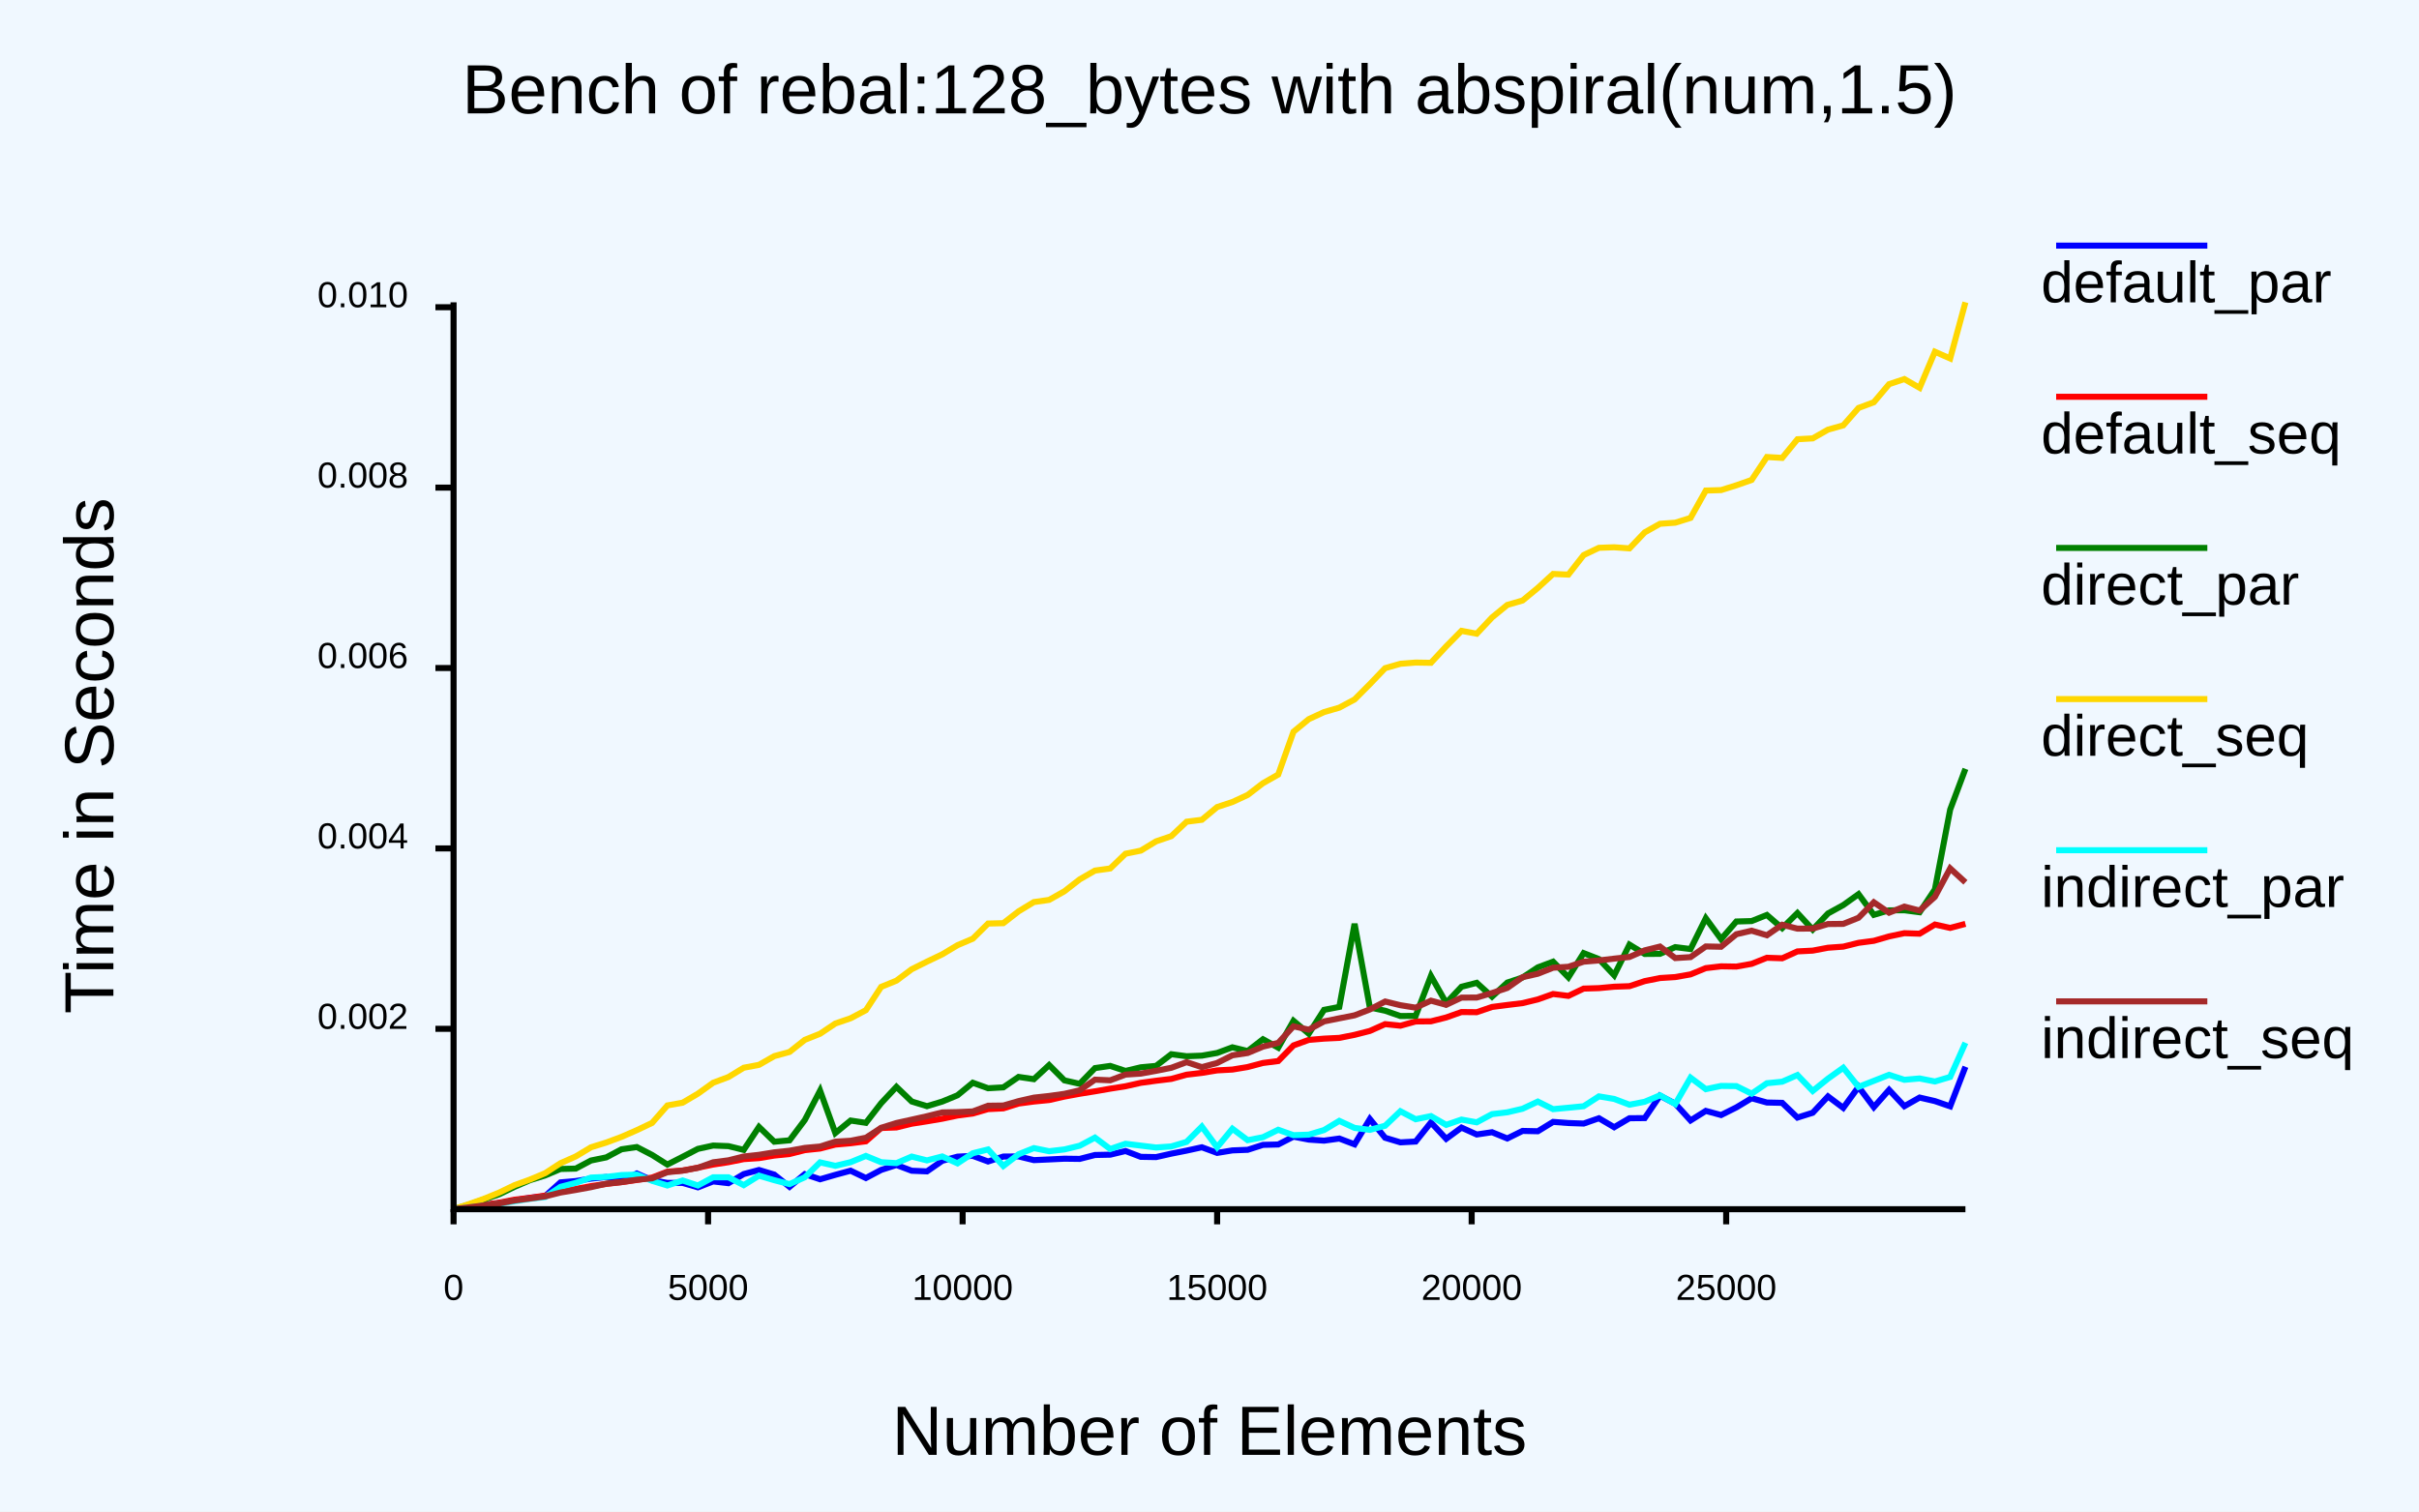
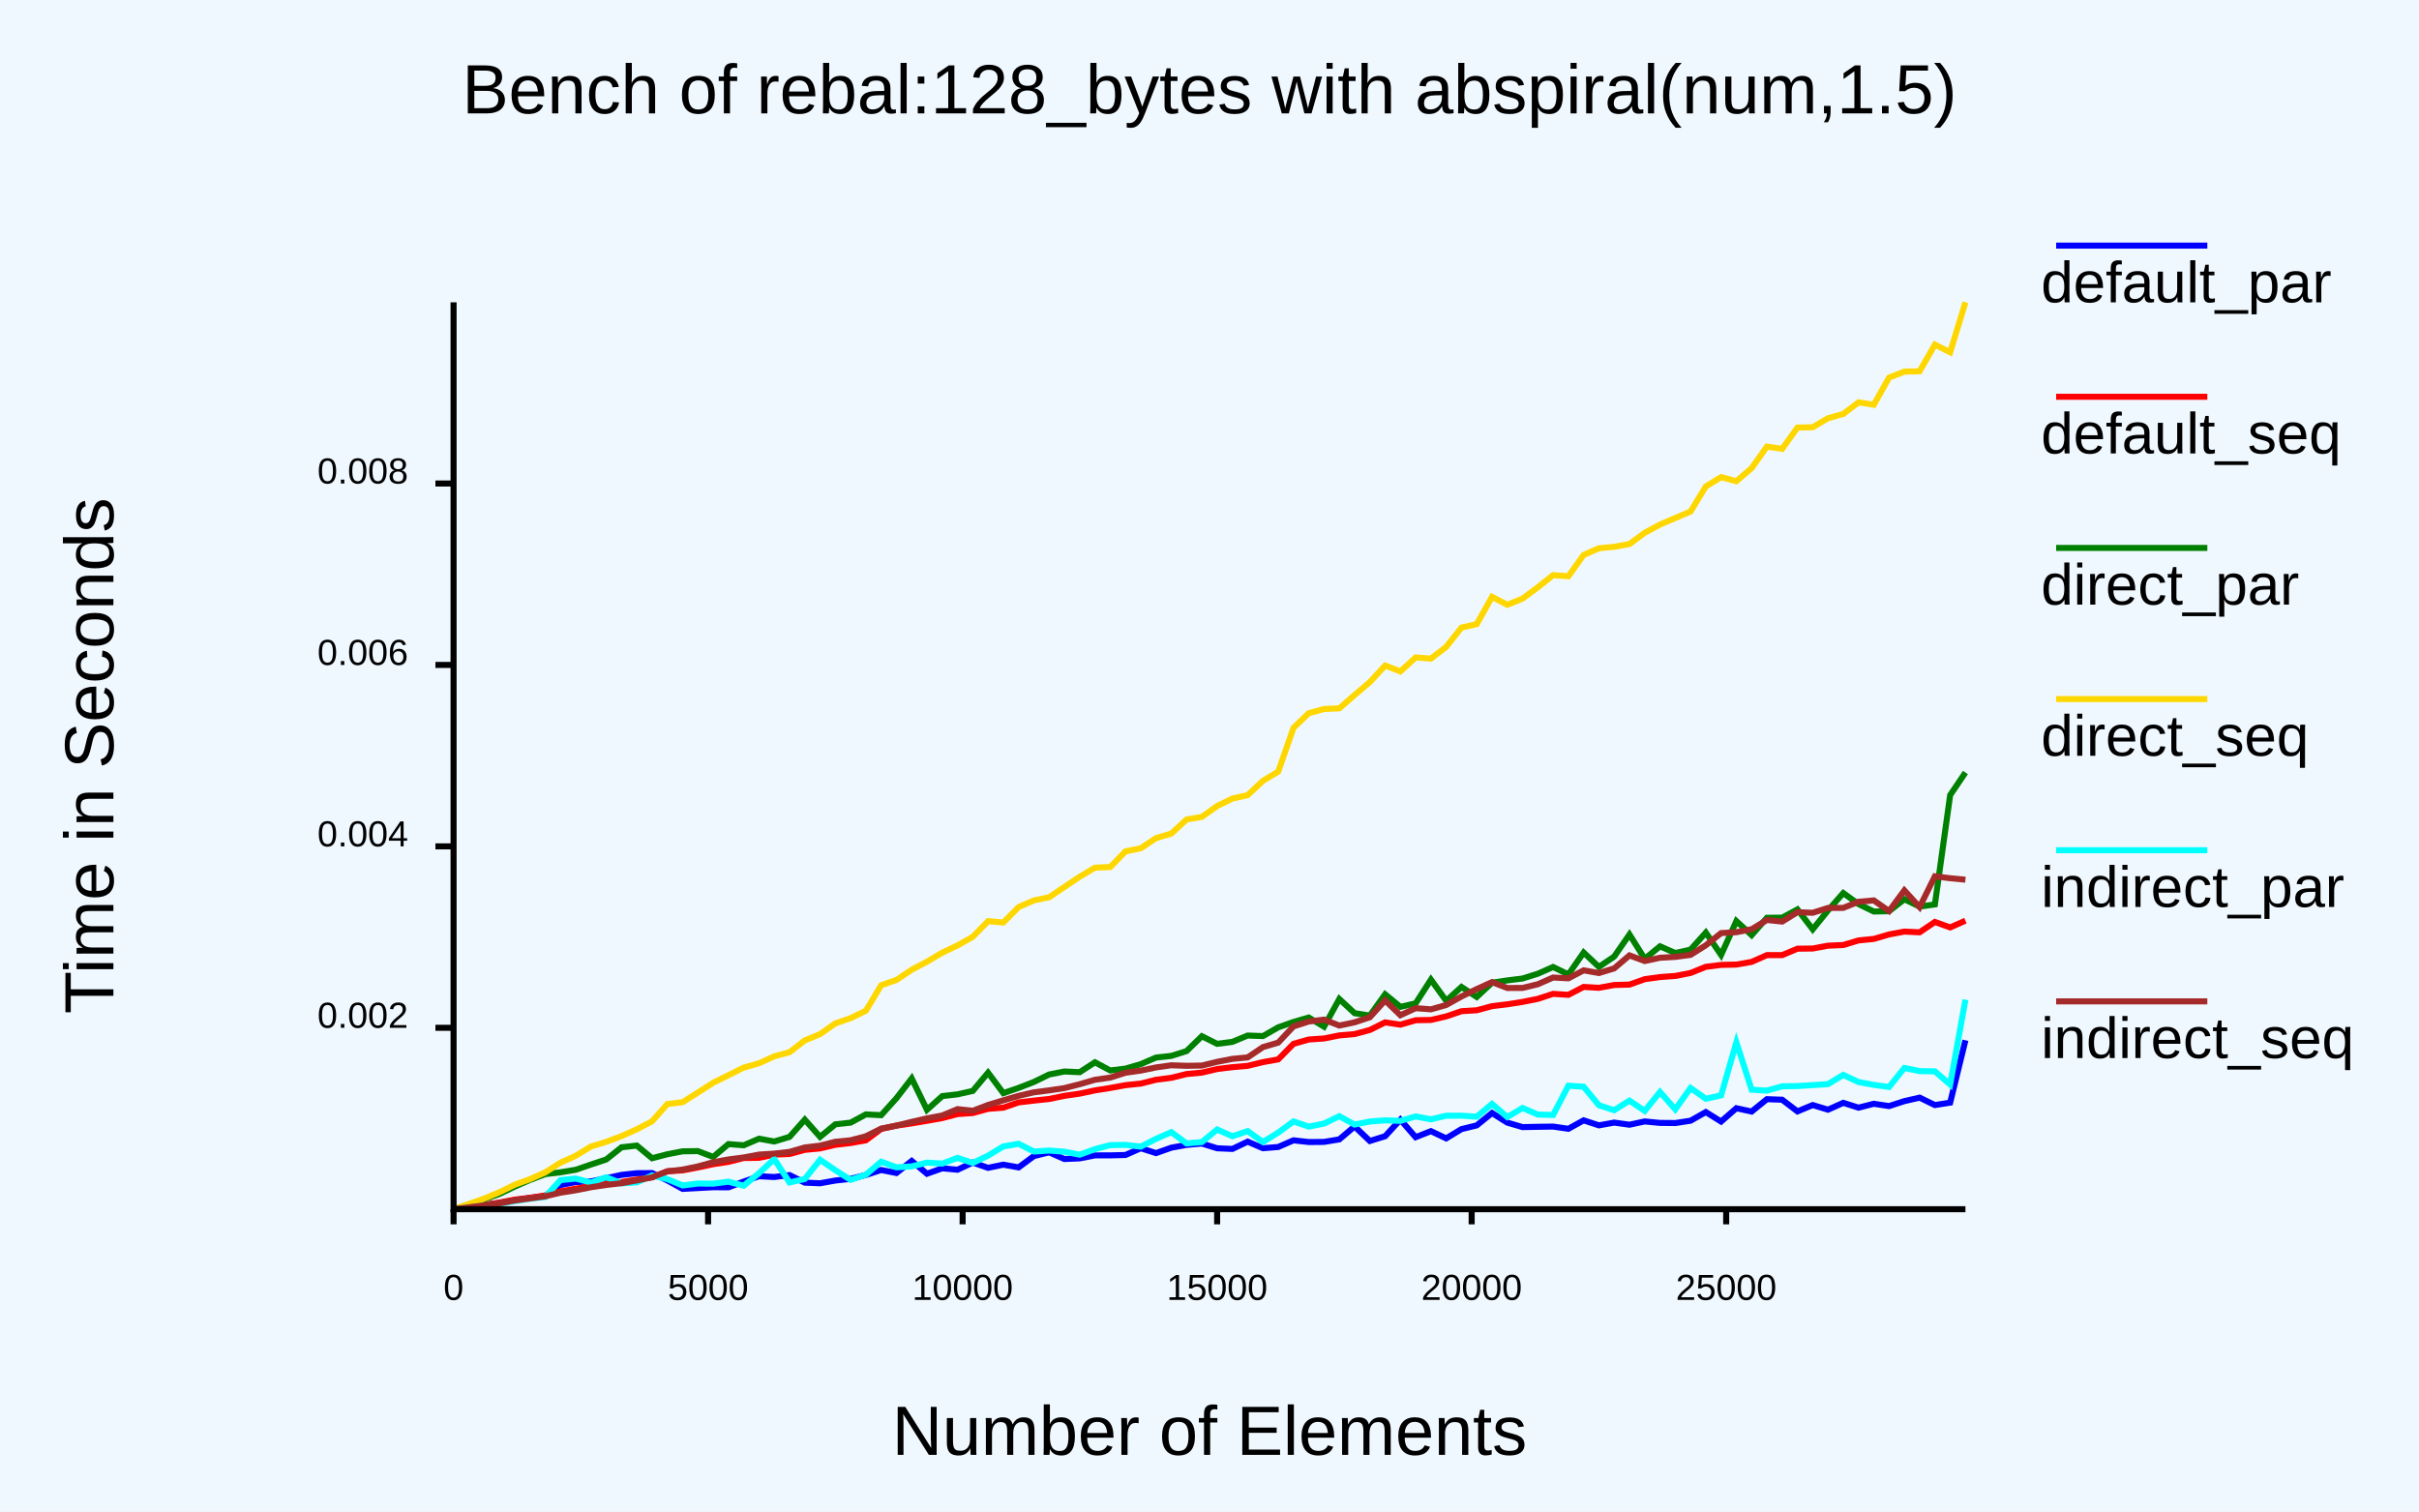
<svg xmlns="http://www.w3.org/2000/svg" class="poloto" width="800" height="500" viewBox="0 0 800 500">
  <style>.poloto {
                    font-family: "Arial";
                    stroke-width:2;
                    }
                    .poloto_text{fill: var(--poloto_fg_color,black);  }
                    .poloto_axis_lines{stroke: var(--poloto_fg_color,black);stoke-width:3;fill:none}
                    .poloto_background{fill: var(--poloto_bg_color,aliceblue); }
                    .poloto0stroke{stroke:  var(--poloto_color0,blue); }
                    .poloto1stroke{stroke:  var(--poloto_color1,red); }
                    .poloto2stroke{stroke:  var(--poloto_color2,green); }
                    .poloto3stroke{stroke:  var(--poloto_color3,gold); }
                    .poloto4stroke{stroke:  var(--poloto_color4,aqua); }
                    .poloto5stroke{stroke:  var(--poloto_color5,brown); }
                    .poloto6stroke{stroke:  var(--poloto_color6,lime); }
                    .poloto7stroke{stroke:  var(--poloto_color7,chocolate); }
                    .poloto0fill{fill:var(--poloto_color0,blue);}
                    .poloto1fill{fill:var(--poloto_color1,red);}
                    .poloto2fill{fill:var(--poloto_color2,green);}
                    .poloto3fill{fill:var(--poloto_color3,gold);}
                    .poloto4fill{fill:var(--poloto_color4,aqua);}
                    .poloto5fill{fill:var(--poloto_color5,brown);}
                    .poloto6fill{fill:var(--poloto_color6,lime);}
                    .poloto7fill{fill:var(--poloto_color7,chocolate);}</style>
  <rect class="poloto_background" fill="white" x="0" y="0" width="800" height="500" />
  <line class="poloto_axis_lines" stroke="black" x1="150" x2="150" y1="400" y2="405" />
  <text class="poloto_text" alignment-baseline="start" text-anchor="middle" x="150" y="430">0</text>
  <line class="poloto_axis_lines" stroke="black" x1="234.175" x2="234.175" y1="400" y2="405" />
  <text class="poloto_text" alignment-baseline="start" text-anchor="middle" x="234.175" y="430">5000</text>
  <line class="poloto_axis_lines" stroke="black" x1="318.35" x2="318.35" y1="400" y2="405" />
  <text class="poloto_text" alignment-baseline="start" text-anchor="middle" x="318.35" y="430">10000</text>
  <line class="poloto_axis_lines" stroke="black" x1="402.525" x2="402.525" y1="400" y2="405" />
  <text class="poloto_text" alignment-baseline="start" text-anchor="middle" x="402.525" y="430">15000</text>
  <line class="poloto_axis_lines" stroke="black" x1="486.7" x2="486.7" y1="400" y2="405" />
  <text class="poloto_text" alignment-baseline="start" text-anchor="middle" x="486.7" y="430">20000</text>
  <line class="poloto_axis_lines" stroke="black" x1="570.875" x2="570.875" y1="400" y2="405" />
  <text class="poloto_text" alignment-baseline="start" text-anchor="middle" x="570.875" y="430">25000</text>
-   <line class="poloto_axis_lines" stroke="black" x1="150" x2="144" y1="340.329" y2="340.329" />
-   <text class="poloto_text" alignment-baseline="middle" text-anchor="end" x="135" y="340.329">0.002</text>
-   <line class="poloto_axis_lines" stroke="black" x1="150" x2="144" y1="280.653" y2="280.653" />
-   <text class="poloto_text" alignment-baseline="middle" text-anchor="end" x="135" y="280.653">0.004</text>
-   <line class="poloto_axis_lines" stroke="black" x1="150" x2="144" y1="220.977" y2="220.977" />
-   <text class="poloto_text" alignment-baseline="middle" text-anchor="end" x="135" y="220.977">0.006</text>
-   <line class="poloto_axis_lines" stroke="black" x1="150" x2="144" y1="161.301" y2="161.301" />
-   <text class="poloto_text" alignment-baseline="middle" text-anchor="end" x="135" y="161.301">0.008</text>
-   <line class="poloto_axis_lines" stroke="black" x1="150" x2="144" y1="101.626" y2="101.626" />
-   <text class="poloto_text" alignment-baseline="middle" text-anchor="end" x="135" y="101.626">0.010</text>
+   <line class="poloto_axis_lines" stroke="black" x1="150" x2="144" y1="339.989" y2="339.989" />
+   <text class="poloto_text" alignment-baseline="middle" text-anchor="end" x="135" y="339.989">0.002</text>
+   <line class="poloto_axis_lines" stroke="black" x1="150" x2="144" y1="279.972" y2="279.972" />
+   <text class="poloto_text" alignment-baseline="middle" text-anchor="end" x="135" y="279.972">0.004</text>
+   <line class="poloto_axis_lines" stroke="black" x1="150" x2="144" y1="219.956" y2="219.956" />
+   <text class="poloto_text" alignment-baseline="middle" text-anchor="end" x="135" y="219.956">0.006</text>
+   <line class="poloto_axis_lines" stroke="black" x1="150" x2="144" y1="159.94" y2="159.94" />
+   <text class="poloto_text" alignment-baseline="middle" text-anchor="end" x="135" y="159.94">0.008</text>
  <text class="poloto_text" alignment-baseline="middle" text-anchor="start" font-size="large" x="675" y="100">default_par</text>
  <line class="poloto0stroke" stroke="black" x1="680" x2="730" y1="81.25" y2="81.25" />
-   <polyline class="poloto0stroke" fill="none" stroke="black" points="650,352.878 644.949,365.966 639.899,364.23 634.848,363.064 629.798,365.922 624.747,360.517 619.697,366.24 614.646,359.521 609.596,366.48 604.545,362.687 599.495,368.091 594.444,369.686 589.394,364.814 584.343,364.705 579.293,363.29 574.242,366.323 569.192,368.85 564.141,367.478 559.091,370.636 554.04,365.098 548.99,362.447 543.939,369.859 538.889,369.908 533.838,372.88 528.788,369.915 523.737,371.667 518.687,371.489 513.636,371.119 508.586,374.21 503.535,374.1 498.485,376.595 493.434,374.532 488.384,375.282 483.333,373.005 478.283,376.711 473.232,371.304 468.182,377.616 463.131,377.884 458.081,376.365 453.03,370.163 447.98,378.537 442.929,376.622 437.879,377.319 432.828,376.973 427.778,375.998 422.727,378.588 417.677,378.718 412.626,380.35 407.576,380.545 402.525,381.37 397.475,379.51 392.424,380.621 387.374,381.619 382.323,382.756 377.273,382.674 372.222,380.746 367.172,381.961 362.121,382.065 357.071,383.357 352.02,383.29 346.97,383.536 341.919,383.762 336.869,382.536 331.818,382.58 326.768,384.213 321.717,382.349 316.667,382.613 311.616,383.984 306.566,387.484 301.515,387.274 296.465,385.37 291.414,387.001 286.364,389.682 281.313,387.262 276.263,388.629 271.212,390.098 266.162,388.4 261.111,392.591 256.061,388.55 251.01,387.025 245.96,388.374 240.909,391.385 235.859,390.803 230.808,392.76 225.758,391.3 220.707,391.296 215.657,390.42 210.606,388.187 205.556,390.631 200.505,389.347 195.455,389.876 190.404,390.682 185.354,391.128 180.303,395.66 175.253,396.253 170.202,397.057 165.152,397.965 160.101,398.634 155.051,399.378 150,400 " />
+   <polyline class="poloto0stroke" fill="none" stroke="black" points="650,344.118 644.949,364.746 639.899,365.551 634.848,363.092 629.798,364.249 624.747,365.889 619.697,365.12 614.646,366.412 609.596,364.813 604.545,367.077 599.495,365.546 594.444,367.645 589.394,363.781 584.343,363.605 579.293,367.693 574.242,366.589 569.192,371 564.141,367.867 559.091,370.723 554.04,371.496 548.99,371.451 543.939,370.964 538.889,372.048 533.838,371.351 528.788,372.261 523.737,370.606 518.687,373.395 513.636,372.664 508.586,372.74 503.535,372.84 498.485,371.357 493.434,368.176 488.384,372.273 483.333,373.503 478.283,376.567 473.232,374.178 468.182,376.178 463.131,370.381 458.081,375.857 453.03,377.428 447.98,372.618 442.929,376.903 437.879,377.736 432.828,377.778 427.778,377.211 422.727,379.416 417.677,379.823 412.626,377.652 407.576,380.056 402.525,379.839 397.475,378.271 392.424,378.723 387.374,379.648 382.323,381.438 377.273,379.834 372.222,382.065 367.172,382.189 362.121,382.198 357.071,383.18 352.02,383.395 346.97,381.186 341.919,382.43 336.869,386.165 331.818,385.264 326.768,386.311 321.717,384.562 316.667,386.937 311.616,386.469 306.566,388.262 301.515,384.03 296.465,388.02 291.414,387.024 286.364,388.67 281.313,389.961 276.263,390.511 271.212,391.421 266.162,391.214 261.111,388.706 256.061,389.345 251.01,389.083 245.96,390.862 240.909,392.753 235.859,392.73 230.808,393.004 225.758,393.273 220.707,390.479 215.657,388.051 210.606,388.085 205.556,388.635 200.505,389.753 195.455,390.795 190.404,391.035 185.354,392.014 180.303,395.613 175.253,396.265 170.202,396.999 165.152,397.936 160.101,398.621 155.051,399.38 150,399.999 " />
  <text class="poloto_text" alignment-baseline="middle" text-anchor="start" font-size="large" x="675" y="150">default_seq</text>
  <line class="poloto1stroke" stroke="black" x1="680" x2="730" y1="131.25" y2="131.25" />
-   <polyline class="poloto1stroke" fill="none" stroke="black" points="650,305.608 644.949,306.949 639.899,305.83 634.848,308.863 629.798,308.694 624.747,309.762 619.697,311.219 614.646,311.884 609.596,313.143 604.545,313.506 599.495,314.459 594.444,314.718 589.394,316.993 584.343,316.824 579.293,318.831 574.242,319.737 569.192,319.657 564.141,320.251 559.091,322.318 554.04,323.208 548.99,323.529 543.939,324.542 538.889,326.221 533.838,326.398 528.788,326.866 523.737,327.021 518.687,329.434 513.636,328.805 508.586,330.603 503.535,331.833 498.485,332.442 493.434,333.097 488.384,334.825 483.333,334.775 478.283,336.568 473.232,337.848 468.182,337.897 463.131,339.3 458.081,338.776 453.03,341.03 447.98,342.321 442.929,343.322 437.879,343.57 432.828,343.996 427.778,345.817 422.727,350.984 417.677,351.628 412.626,352.964 407.576,353.802 402.525,354.079 397.475,354.906 392.424,355.499 387.374,356.896 382.323,357.504 377.273,358.194 372.222,359.329 367.172,360.125 362.121,361 357.071,361.81 352.02,362.742 346.97,363.888 341.919,364.377 336.869,365.047 331.818,366.639 326.768,366.886 321.717,368.349 316.667,369.002 311.616,370.069 306.566,370.926 301.515,371.712 296.465,372.949 291.414,373.135 286.364,377.534 281.313,378.178 276.263,378.622 271.212,379.928 266.162,380.46 261.111,381.739 256.061,382.255 251.01,383.097 245.96,383.43 240.909,384.445 235.859,385.22 230.808,386.27 225.758,387.204 220.707,387.59 215.657,389.532 210.606,390.33 205.556,391.038 200.505,391.634 195.455,392.366 190.404,393.298 185.354,394.158 180.303,395.488 175.253,396.232 170.202,396.844 165.152,397.829 160.101,398.561 155.051,399.306 150,400 " />
+   <polyline class="poloto1stroke" fill="none" stroke="black" points="650,304.553 644.949,306.789 639.899,304.984 634.848,308.395 629.798,308.162 624.747,309.11 619.697,310.587 614.646,311.087 609.596,312.606 604.545,312.825 599.495,313.763 594.444,313.821 589.394,315.942 584.343,315.948 579.293,318.187 574.242,319.073 569.192,319.183 564.141,319.821 559.091,321.853 554.04,322.838 548.99,323.204 543.939,323.906 538.889,325.695 533.838,325.831 528.788,326.763 523.737,326.468 518.687,329.087 513.636,328.757 508.586,330.409 503.535,331.422 498.485,332.215 493.434,332.828 488.384,334.189 483.333,334.501 478.283,336.215 473.232,337.394 468.182,337.49 463.131,338.95 458.081,338.2 453.03,340.708 447.98,342.065 442.929,342.508 437.879,343.521 432.828,343.863 427.778,345.287 422.727,350.438 417.677,351.343 412.626,352.573 407.576,353.014 402.525,353.629 397.475,354.813 392.424,355.286 387.374,356.534 382.323,357.175 377.273,358.444 372.222,358.964 367.172,359.889 362.121,360.692 357.071,361.766 352.02,362.497 346.97,363.538 341.919,364.072 336.869,364.667 331.818,366.41 326.768,366.794 321.717,368.183 316.667,368.529 311.616,369.851 306.566,370.75 301.515,371.604 296.465,372.342 291.414,373.443 286.364,377.195 281.313,378.11 276.263,378.692 271.212,379.886 266.162,380.358 261.111,381.729 256.061,381.94 251.01,382.999 245.96,383.073 240.909,384.335 235.859,385.1 230.808,386.191 225.758,387.149 220.707,387.458 215.657,389.452 210.606,390.199 205.556,391.013 200.505,391.565 195.455,392.342 190.404,393.218 185.354,394.097 180.303,395.439 175.253,396.221 170.202,396.836 165.152,397.8 160.101,398.565 155.051,399.312 150,400 " />
  <text class="poloto_text" alignment-baseline="middle" text-anchor="start" font-size="large" x="675" y="200">direct_par</text>
  <line class="poloto2stroke" stroke="black" x1="680" x2="730" y1="181.25" y2="181.25" />
-   <polyline class="poloto2stroke" fill="none" stroke="black" points="650,254.335 644.949,267.809 639.899,294.197 634.848,301.765 629.798,301.115 624.747,301.132 619.697,302.623 614.646,295.783 609.596,299.395 604.545,302.168 599.495,307.483 594.444,302.031 589.394,307.021 584.343,302.667 579.293,304.682 574.242,304.824 569.192,310.654 564.141,303.751 559.091,313.935 554.04,313.301 548.99,315.518 543.939,315.56 538.889,312.481 533.838,322.62 528.788,317.258 523.737,315.282 518.687,323.303 513.636,318.117 508.586,320 503.535,323.345 498.485,325.03 493.434,329.691 488.384,325.113 483.333,326.413 478.283,331.761 473.232,322.835 468.182,336.044 463.131,336.095 458.081,334.344 453.03,333.262 447.98,305.593 442.929,333.077 437.879,334.056 432.828,341.938 427.778,337.684 422.727,346.561 417.677,343.774 412.626,347.68 407.576,346.444 402.525,348.31 397.475,349.203 392.424,349.392 387.374,348.728 382.323,352.591 377.273,353.056 372.222,354.259 367.172,352.594 362.121,353.317 357.071,358.518 352.02,357.38 346.97,352.317 341.919,356.981 336.869,356.238 331.818,359.696 326.768,359.984 321.717,358.168 316.667,362.311 311.616,364.392 306.566,365.918 301.515,364.366 296.465,359.521 291.414,364.917 286.364,371.43 281.313,370.669 276.263,374.803 271.212,360.774 266.162,370.492 261.111,377.213 256.061,377.667 251.01,372.78 245.96,380.375 240.909,379.132 235.859,378.937 230.808,380.043 225.758,382.659 220.707,385.229 215.657,382.048 210.606,379.435 205.556,380.176 200.505,382.854 195.455,383.887 190.404,386.564 185.354,386.689 180.303,388.824 175.253,390.4 170.202,392.577 165.152,395.028 160.101,396.739 155.051,398.507 150,399.998 " />
+   <polyline class="poloto2stroke" fill="none" stroke="black" points="650,255.538 644.949,263.007 639.899,299.183 634.848,299.901 629.798,297.465 624.747,301.423 619.697,301.526 614.646,299.063 609.596,295.42 604.545,301.17 599.495,307.408 594.444,300.833 589.394,303.555 584.343,303.597 579.293,309.337 574.242,304.692 569.192,315.886 564.141,308.495 559.091,314.138 554.04,315.248 548.99,313.04 543.939,317.166 538.889,309.126 533.838,316.424 528.788,319.844 523.737,315.096 518.687,322.338 513.636,319.875 508.586,322.102 503.535,323.686 498.485,324.312 493.434,325.075 488.384,329.787 483.333,326.486 478.283,331.055 473.232,324.051 468.182,331.901 463.131,333.058 458.081,328.907 453.03,335.951 447.98,335.151 442.929,330.463 437.879,339.624 432.828,336.592 427.778,338.056 422.727,339.838 417.677,342.729 412.626,342.548 407.576,344.631 402.525,345.299 397.475,342.771 392.424,347.685 387.374,349.283 382.323,349.833 377.273,352.011 372.222,353.484 367.172,354.105 362.121,351.4 357.071,354.674 352.02,354.44 346.97,355.436 341.919,357.904 336.869,359.868 331.818,361.604 326.768,354.835 321.717,360.867 316.667,362.003 311.616,362.584 306.566,367.112 301.515,356.736 296.465,363.276 291.414,368.893 286.364,368.632 281.313,371.363 276.263,371.914 271.212,376.064 266.162,370.373 261.111,376.072 256.061,377.596 251.01,376.68 245.96,378.851 240.909,378.458 235.859,382.706 230.808,380.779 225.758,380.846 220.707,381.82 215.657,383.137 210.606,378.951 205.556,379.514 200.505,383.542 195.455,385.218 190.404,386.955 185.354,387.791 180.303,388.387 175.253,390.332 170.202,392.527 165.152,394.96 160.101,396.7 155.051,398.468 150,399.997 " />
  <text class="poloto_text" alignment-baseline="middle" text-anchor="start" font-size="large" x="675" y="250">direct_seq</text>
  <line class="poloto3stroke" stroke="black" x1="680" x2="730" y1="231.25" y2="231.25" />
-   <polyline class="poloto3stroke" fill="none" stroke="black" points="650,100 644.949,118.577 639.899,116.357 634.848,128.29 629.798,125.394 624.747,127.08 619.697,133.067 614.646,134.948 609.596,140.706 604.545,142.125 599.495,145.014 594.444,145.3 589.394,151.468 584.343,151.176 579.293,158.761 574.242,160.531 569.192,162.12 564.141,162.272 559.091,171.322 554.04,172.904 548.99,173.262 543.939,176.103 538.889,181.399 533.838,181.035 528.788,181.214 523.737,183.616 518.687,190.072 513.636,189.856 508.586,194.479 503.535,198.643 498.485,200.107 493.434,204.25 488.384,209.626 483.333,208.682 478.283,213.8 473.232,219.251 468.182,219.173 463.131,219.571 458.081,221.028 453.03,226.306 447.98,231.377 442.929,234.087 437.879,235.554 432.828,237.893 427.778,242.047 422.727,256.212 417.677,259.081 412.626,262.965 407.576,265.3 402.525,266.966 397.475,271.181 392.424,271.818 387.374,276.595 382.323,278.315 377.273,281.384 372.222,282.406 367.172,287.277 362.121,287.982 357.071,290.89 352.02,294.823 346.97,297.674 341.919,298.398 336.869,301.459 331.818,305.38 326.768,305.503 321.717,310.516 316.667,312.665 311.616,315.679 306.566,318.098 301.515,320.618 296.465,324.39 291.414,326.453 286.364,334.16 281.313,336.831 276.263,338.568 271.212,341.957 266.162,343.973 261.111,347.976 256.061,349.363 251.01,352.249 245.96,353.197 240.909,356.269 235.859,358.163 230.808,361.782 225.758,364.758 220.707,365.674 215.657,371.45 210.606,373.851 205.556,376.059 200.505,377.941 195.455,379.512 190.404,382.548 185.354,384.776 180.303,388.073 175.253,390.197 170.202,392.022 165.152,394.457 160.101,396.535 155.051,398.32 150,399.996 " />
+   <polyline class="poloto3stroke" fill="none" stroke="black" points="650,100 644.949,116.535 639.899,113.993 634.848,122.816 629.798,122.938 624.747,124.916 619.697,133.879 614.646,133.09 609.596,136.935 604.545,138.347 599.495,141.337 594.444,141.448 589.394,148.472 584.343,147.738 579.293,154.848 574.242,159.181 569.192,157.829 564.141,160.907 559.091,169.223 554.04,171.356 548.99,173.511 543.939,176.242 538.889,179.962 533.838,180.88 528.788,181.36 523.737,183.559 518.687,190.632 513.636,190.248 508.586,194.274 503.535,198 498.485,200.065 493.434,197.429 488.384,206.451 483.333,207.603 478.283,213.983 473.232,217.856 468.182,217.477 463.131,222.101 458.081,220.17 453.03,225.62 447.98,229.912 442.929,234.317 437.879,234.531 432.828,235.923 427.778,240.766 422.727,255.254 417.677,258.285 412.626,263.026 407.576,264.156 402.525,266.623 397.475,270.221 392.424,271.077 387.374,275.736 382.323,277.242 377.273,280.606 372.222,281.622 367.172,286.812 362.121,287.01 357.071,290.025 352.02,293.395 346.97,296.8 341.919,297.848 336.869,300.051 331.818,305.165 326.768,304.716 321.717,309.885 316.667,312.744 311.616,315.139 306.566,318.122 301.515,320.776 296.465,324.163 291.414,325.916 286.364,334.338 281.313,336.789 276.263,338.529 271.212,342.081 266.162,344.159 261.111,348.068 256.061,349.421 251.01,351.724 245.96,353.148 240.909,355.663 235.859,358.168 230.808,361.402 225.758,364.587 220.707,365.21 215.657,370.906 210.606,373.559 205.556,375.811 200.505,377.714 195.455,379.253 190.404,382.325 185.354,384.606 180.303,387.82 175.253,390.058 170.202,391.915 165.152,394.385 160.101,396.499 155.051,398.292 150,399.989 " />
  <text class="poloto_text" alignment-baseline="middle" text-anchor="start" font-size="large" x="675" y="300">indirect_par</text>
  <line class="poloto4stroke" stroke="black" x1="680" x2="730" y1="281.25" y2="281.25" />
-   <polyline class="poloto4stroke" fill="none" stroke="black" points="650,344.949 644.949,356.249 639.899,357.749 634.848,356.747 629.798,357.19 624.747,355.548 619.697,357.541 614.646,359.536 609.596,353.197 604.545,356.812 599.495,360.879 594.444,355.617 589.394,357.819 584.343,358.327 579.293,361.781 574.242,359.274 569.192,359.216 564.141,360.287 559.091,356.489 554.04,365.206 548.99,362.321 543.939,364.457 538.889,365.427 533.838,363.52 528.788,362.672 523.737,365.933 518.687,366.428 513.636,366.903 508.586,364.398 503.535,366.762 498.485,367.942 493.434,368.548 488.384,371.258 483.333,370.349 478.283,372.1 473.232,369.199 468.182,370.237 463.131,367.593 458.081,372.394 453.03,373.75 447.98,373.106 442.929,370.78 437.879,373.819 432.828,375.331 427.778,375.507 422.727,373.723 417.677,376.18 412.626,377.162 407.576,373.376 402.525,379.514 397.475,372.67 392.424,377.724 387.374,379.23 382.323,379.584 377.273,378.959 372.222,378.348 367.172,380.083 362.121,376.315 357.071,379.002 352.02,380.224 346.97,380.818 341.919,379.789 336.869,381.812 331.818,385.704 326.768,380.234 321.717,381.487 316.667,384.83 311.616,382.544 306.566,383.851 301.515,382.584 296.465,384.757 291.414,384.45 286.364,382.372 281.313,384.436 276.263,385.644 271.212,384.507 266.162,389.432 261.111,391.7 256.061,390.4 251.01,388.905 245.96,392.042 240.909,389.436 235.859,389.432 230.808,392.154 225.758,390.496 220.707,392.154 215.657,390.599 210.606,388.553 205.556,388.7 200.505,389.306 195.455,389.53 190.404,391.294 185.354,392.608 180.303,395.967 175.253,396.556 170.202,397.341 165.152,398.181 160.101,398.822 155.051,399.444 150,399.999 " />
+   <polyline class="poloto4stroke" fill="none" stroke="black" points="650,330.685 644.949,358.76 639.899,354.389 634.848,354.317 629.798,353.281 624.747,359.567 619.697,358.862 614.646,357.938 609.596,355.569 604.545,358.621 599.495,358.949 594.444,359.269 589.394,359.343 584.343,360.772 579.293,360.468 574.242,344.799 569.192,362.337 564.141,363.46 559.091,359.904 554.04,366.958 548.99,361.222 543.939,367.469 538.889,364.078 533.838,367.245 528.788,365.613 523.737,359.485 518.687,359.139 513.636,368.82 508.586,368.687 503.535,366.512 498.485,369.504 493.434,365.184 488.384,369.388 483.333,369.054 478.283,369.07 473.232,370.266 468.182,369.305 463.131,370.775 458.081,370.598 453.03,370.99 447.98,371.994 442.929,369.233 437.879,371.672 432.828,372.68 427.778,370.955 422.727,374.655 417.677,377.767 412.626,374.162 407.576,375.865 402.525,373.628 397.475,377.787 392.424,378.238 387.374,374.503 382.323,376.722 377.273,379.292 372.222,378.724 367.172,378.792 362.121,380.127 357.071,381.962 352.02,380.976 346.97,380.591 341.919,380.92 336.869,378.357 331.818,379.223 326.768,382.279 321.717,384.692 316.667,383.022 311.616,384.903 306.566,384.589 301.515,385.837 296.465,386.14 291.414,384.279 286.364,388.59 281.313,390.288 276.263,387.095 271.212,383.651 266.162,389.99 261.111,391.157 256.061,383.387 251.01,388.093 245.96,392.215 240.909,390.896 235.859,391.547 230.808,391.502 225.758,392.141 220.707,390.056 215.657,388.826 210.606,391.138 205.556,391.452 200.505,389.444 195.455,391.19 190.404,389.857 185.354,390.376 180.303,395.947 175.253,396.531 170.202,397.329 165.152,398.178 160.101,398.81 155.051,399.444 150,399.997 " />
  <text class="poloto_text" alignment-baseline="middle" text-anchor="start" font-size="large" x="675" y="350">indirect_seq</text>
  <line class="poloto5stroke" stroke="black" x1="680" x2="730" y1="331.25" y2="331.25" />
-   <polyline class="poloto5stroke" fill="none" stroke="black" points="650,291.882 644.949,287.262 639.899,296.656 634.848,301.204 629.798,299.9 624.747,301.915 619.697,298.47 614.646,303.592 609.596,305.611 604.545,305.664 599.495,307.153 594.444,307.188 589.394,305.898 584.343,309.377 579.293,307.868 574.242,309.037 569.192,313.184 564.141,313.08 559.091,316.612 554.04,316.924 548.99,313.115 543.939,314.369 538.889,316.561 533.838,317.107 528.788,317.708 523.737,318.119 518.687,319.802 513.636,320.121 508.586,322.113 503.535,323.252 498.485,326.811 493.434,328.486 488.384,329.978 483.333,330.01 478.283,332.385 473.232,331.015 468.182,333.327 463.131,332.517 458.081,331.295 453.03,333.924 447.98,335.861 442.929,336.858 437.879,337.878 432.828,340.615 427.778,339.493 422.727,344.974 417.677,346.222 412.626,348.33 407.576,349.089 402.525,351.617 397.475,353.006 392.424,351.349 387.374,353.219 382.323,354.227 377.273,355.141 372.222,355.469 367.172,357.352 362.121,357.145 357.071,360.663 352.02,361.829 346.97,362.538 341.919,363.091 336.869,364.236 331.818,365.697 326.768,365.762 321.717,367.654 316.667,367.875 311.616,367.976 306.566,369.239 301.515,370.368 296.465,371.482 291.414,373.067 286.364,376.349 281.313,377.347 276.263,377.659 271.212,379.266 266.162,379.72 261.111,380.644 256.061,381.184 251.01,382.01 245.96,382.565 240.909,383.821 235.859,384.474 230.808,386.302 225.758,387.239 220.707,387.764 215.657,389.785 210.606,390.241 205.556,391.018 200.505,391.546 195.455,392.708 190.404,393.635 185.354,394.484 180.303,395.764 175.253,396.463 170.202,397.122 165.152,398.071 160.101,398.737 155.051,399.379 150,399.998 " />
+   <polyline class="poloto5stroke" fill="none" stroke="black" points="650,290.994 644.949,290.513 639.899,289.878 634.848,300.066 629.798,294.54 624.747,301.362 619.697,297.851 614.646,298.296 609.596,300.321 604.545,300.346 599.495,301.941 594.444,301.746 589.394,304.854 584.343,304.326 579.293,307.379 574.242,308.362 569.192,308.657 564.141,312.697 559.091,315.868 554.04,316.535 548.99,316.823 543.939,317.901 538.889,316.037 533.838,320.334 528.788,321.877 523.737,320.985 518.687,323.629 513.636,323.361 508.586,325.582 503.535,326.804 498.485,326.821 493.434,324.876 488.384,327.18 483.333,329.627 478.283,332.449 473.232,333.883 468.182,333.503 463.131,335.832 458.081,330.94 453.03,336.51 447.98,338.181 442.929,339.249 437.879,337.286 432.828,337.914 427.778,339.515 422.727,344.893 417.677,346.372 412.626,349.776 407.576,350.269 402.525,351.243 397.475,352.478 392.424,352.562 387.374,352.385 382.323,353.1 377.273,354.149 372.222,354.854 367.172,356.457 362.121,357.18 357.071,358.649 352.02,359.931 346.97,360.688 341.919,361.328 336.869,362.501 331.818,363.98 326.768,365.51 321.717,367.437 316.667,366.889 311.616,368.992 306.566,369.942 301.515,371.093 296.465,372.344 291.414,373.336 286.364,375.855 281.313,377.194 276.263,377.687 271.212,378.97 266.162,379.567 261.111,381.032 256.061,381.607 251.01,381.93 245.96,382.875 240.909,383.536 235.859,384.459 230.808,385.843 225.758,386.888 220.707,387.474 215.657,389.443 210.606,390.474 205.556,391.393 200.505,391.966 195.455,392.725 190.404,393.743 185.354,394.535 180.303,395.74 175.253,396.421 170.202,397.115 165.152,398.058 160.101,398.733 155.051,399.378 150,399.999 " />
  <text class="poloto_text" alignment-baseline="start" text-anchor="middle" font-size="x-large" x="400" y="37.5">Bench of rebal:128_bytes with abspiral(num,1.5)</text>
  <text class="poloto_text" alignment-baseline="start" text-anchor="middle" font-size="x-large" x="400" y="481.25">Number of Elements</text>
  <text class="poloto_text" alignment-baseline="start" text-anchor="middle" font-size="x-large" transform="rotate(-90,37.5,250)" x="37.5" y="250">Time in Seconds</text>
  <path stroke="black" fill="none" class="poloto_axis_lines" d=" M 150 100 L 150 400 L 650 400" />
</svg>
